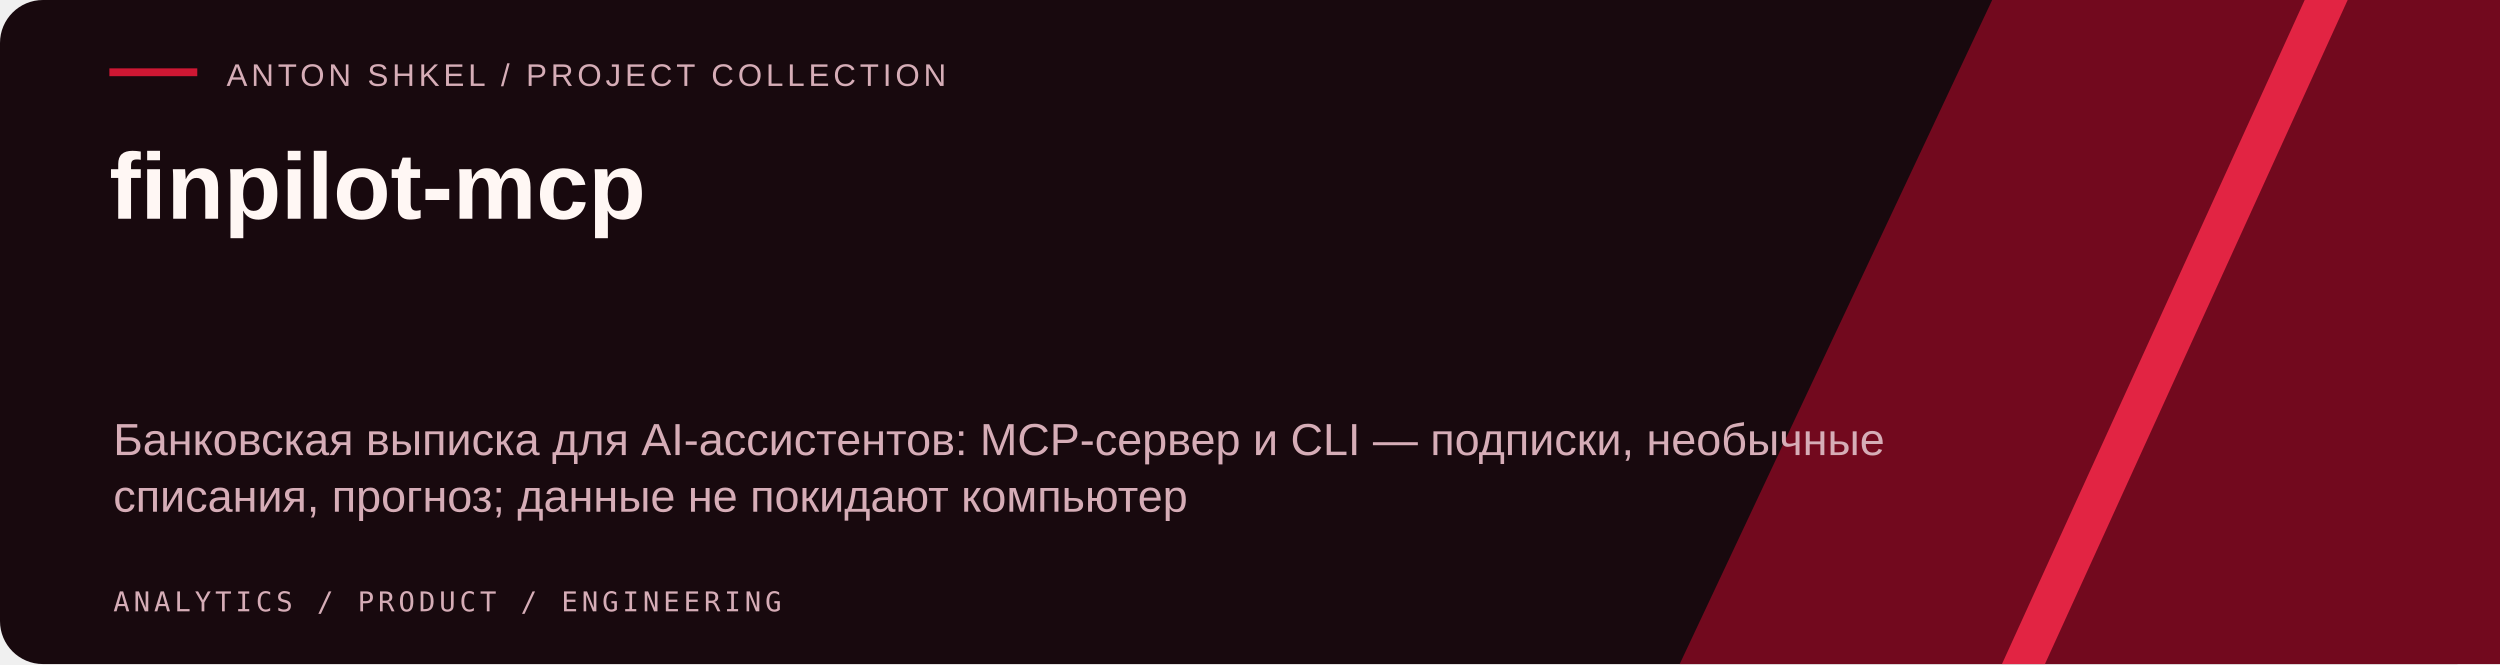
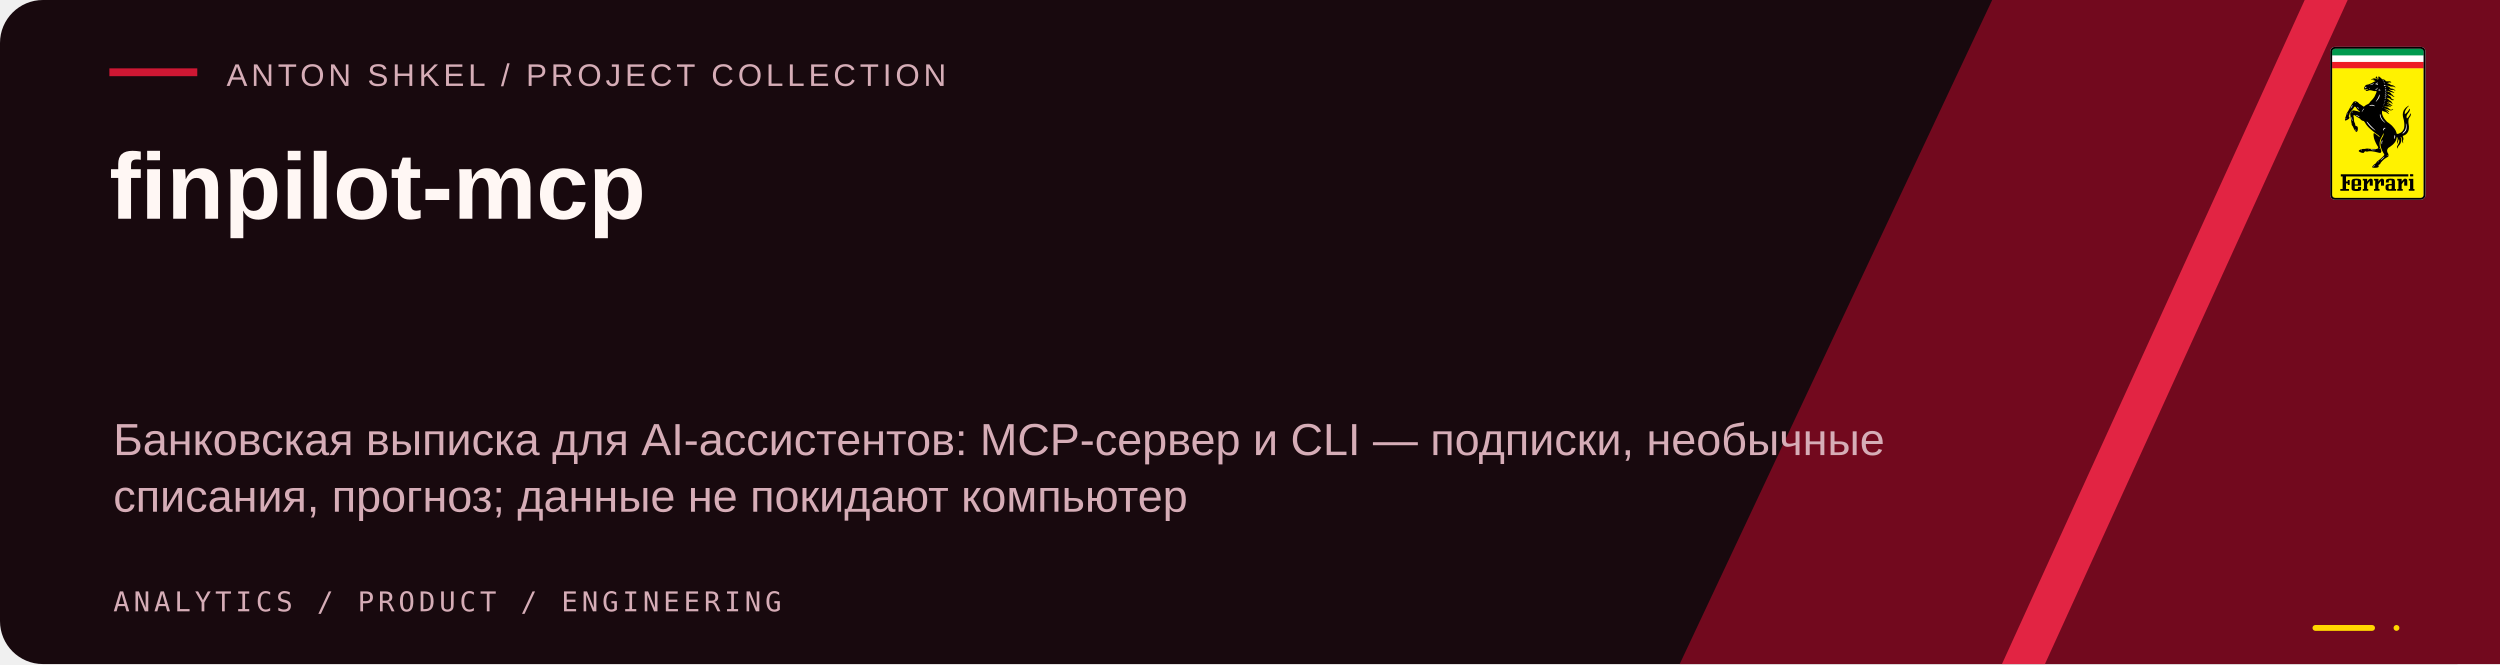
<svg xmlns="http://www.w3.org/2000/svg" width="1280" height="340" viewBox="0 0 1280 340" role="img" aria-label="finpilot-mcp">
  <rect width="1280" height="340" rx="22" fill="#18090e" />
  <path d="M1020 0h260v340H860z" fill="#72091e" />
  <path d="M1180 0h22l-155 340h-22z" fill="#e22443" />
  <rect x="56" y="35" width="45" height="4" fill="#ce1733" />
  <text x="116" y="44" fill="#d6adb7" font-family="Segoe UI,Arial,sans-serif" font-size="16" letter-spacing="2">ANTON SHKEL / PROJECT COLLECTION</text>
  <g font-family="Segoe UI,Arial,sans-serif">
    <text x="56" y="112" font-size="48" font-weight="700" fill="#fff7f4">finpilot-mcp</text>
    <text x="58" y="233" font-size="23" fill="#d6adb7">Банковская выписка для AI-ассистентов: MCP-сервер и CLI — подписки, необычные</text>
    <text x="58" y="262" font-size="23" fill="#d6adb7">списания, прогноз; данные не покидают компьютер</text>
  </g>
  <text x="58" y="313" font-family="Consolas,monospace" fill="#d6adb7" font-size="14" letter-spacing="2">ANALYTICS / PRODUCT / ENGINEERING</text>
+   <g id="tifoso-badge">
+     <g transform="translate(1193 24) scale(0.1424419)">
+       <path fill="none" clip-rule="evenodd" d="M0 574.034V0l349.46.369v573.665" />
+       <path d="M325.738 0c9.509 0 17.198 7.607 17.198 17.015V532.42c0 9.4-7.689 17.015-17.198 17.015H17.753c-9.5 0-17.191-7.614-17.191-17.015V17.015C.562 7.607 8.253 0 17.753 0h307.985" fill="#FFF" />
+       <path d="M7.246 76.404h329.229V531.39c0 3.784-.646 6.123-3.198 8.661-2.77 2.753-5.2 3-9.586 3l-306.615.03c-2.416 0-4.269-.77-6.269-2.461-2.477-2.123-3.561-4.769-3.561-7.569V76.404" fill="#FFF200" />
+       <path fill="#ED1C24" d="M7.246 53.513h329.229v23.375H7.246z" />
+       <path fill="#FFF" d="M7.246 30.091h329.229v23.376H7.246z" />
+       <path d="M16.553 6.315h310.4c4.971 0 9.555 4.792 9.555 9.469v14.922H7.246l.03-13.123v-1.092c0-5.291 4.077-9.653 9.277-10.176" fill="#009A4E" />
+       <path d="M325.738 0c9.509 0 17.198 7.607 17.198 17.015V532.42c0 9.4-7.689 17.015-17.198 17.015H17.753c-9.5 0-17.191-7.614-17.191-17.015V17.015C.562 7.607 8.253 0 17.753 0h307.985m0 6.792H17.753c-5.708 0-10.322 4.584-10.322 10.223V532.42c0 5.646 4.615 10.199 10.322 10.199h307.985c5.709 0 10.323-4.553 10.323-10.199V17.015c0-5.638-4.614-10.223-10.323-10.223z" />
+       <path d="M165.692 105.28s-.208 1.984-.661 3.146c-.446 1.076-1.608 1.8-1.531 2.522.077.708.831 1.562 2 2.153 1.146.6 1.607 1.062 2.784 1.362 1.092.27 2.477 1.069 2.869.154.393-.931-.199-2.062-.861-3.146-1.154-1.892-1.738-2.354-3.438-4.954-.362-.56-.646-1.161-1.162-1.237" />
+       <path d="M157.069 309.693c.115-.339 2.838 1.385 4.253 2.216 2.977 1.784 4.315 2.845 6.946 4.814 2.085 1.585 3.092 2.4 5.185 4.2 2.568 2.215 3.953 4.107 4.646 3.677 1-1.2-1.638-4.708-3.97-6.614-2.268-1.878-4.614-3.4-6.422-4.585-2.331-1.555-2.539-1.908-6.023-4.247-3.746-2.507-6.976-5.66-6.976-5.66l-3.639-2.861-5.699-4.808-6.338-5.838-4.784-5.331s-3.723-4.553-4.315-5.431c-.6-.869-2.354-3.685-3.799-6.068-1.293-2.139-3.8-5.461-4.031-5.746-1.354-1.639-4.446-.977-8.039-3.092-4.361-2.577-5.415-4.931-5.415-4.931s-.162-.345-.331-.53c-.162-.193-.492-.431-.492-.431l-2.285-1.592-1.308-.862s-.992-.823-2.238-1.354c-1.254-.554-4.046-2.177-4.046-2.177l-4.992-3.184s-1.954-1.569-2.6-2.092c-.661-.5-1.892-1.215-1.892-1.215s-.785-.393-1.023-.408c-.238-.016-1.276-.108-1.276-.108s-.962-.254-1.939.893c-.977 1.154-.738.538.854 7.03.63 2.553.569 11.561 1.246 14.306.861 3.523 3.338 8.077 3.592 8.615.247.531.423 2.5.423 2.5s-.107 1.593.062 2.601c.754 4.653 7.561 1.591 9.062 7.976 1.477 6.3-.885 12.584-.885 12.584s-1.462 3.124-3.531 3.615c-2.061.478-5.261-4.091-7.576-7.791-2.284-3.639-4.153-8.408-4.753-9.923-.6-1.516-.916-1.847-1.608-2.946-1.023-1.639-1.846-1.338-2.992-3.923-1.154-2.584-.131-3.623-.646-5.876-.3-1.246-.569-1.385-.961-3.17-.377-1.776-.885-7.43-.885-7.43l-.723-5.261s-.254-2.4-.584-3.908c-1.146-5.261-1.546-10.353-1.546-10.353l-.215-2.092-.077-2.161s-.069-1.039.185-2.108c.254-1.068.77-1.953.77-1.953s1.062-1.777 1.246-2.223c.177-.423 2.346-2.946 2.346-2.946s1.138-.946 2.992-2.077c1.862-1.131 3.531-1.054 3.531-1.054s.492-.046 3.785.362c3.292.407 10.061 2.207 11.769 2.646 1.684.455 3.7 1.162 5.007 1.892 3.761 2.046 4.9 1.178 1.908-1.168-2.016-1.577-2.584-2.285-4.208-3.761-1.37-1.262-2.446-2.101-3.469-3.262-1.023-1.185-3.938-5.484-3.938-5.484l-1.823-2.692s-.977-1.107-1.139-1.185a13.378 13.378 0 01-.646-.469s-1.207.061-2.454-.177c-1.261-.254-1.846 1.516-1.846 1.516s-2.708 5.053-5.461 8.146c-4.461 5.022-7.661 8.438-9.299 11.114-2.3 3.708-1.792 7.77-2.977 9.646-.692 1.1-1.069 1.262-1.446 2.223-1.154 2.916 3.038 4.515 2.077 7.745-1.531 5.124-13.53 10.192-15.123 9.346-1.654-.869-.3-7.799.254-10.038.569-2.253 2.253-5.576 2.408-5.745.146-.162.554-.947.676-1.608.131-.661.177-2.161.254-2.992.077-.839.423-2.161.423-2.161s.046-.285 1.107-2.584c1.069-2.315 4.977-7.7 7.777-12.838 1.846-3.354 2.615-5.384 4.461-8.746 1.7-3.084 4.615-7.792 4.615-7.792s1.23-2.4 1.807-3.292c.585-.916 1.815-2.646 2.969-4.354 1.162-1.7 1.446-2.977 2.961-4.377 1.254-1.169 2.108-1.792 3.746-2.315 2.438-.808 4.108-.376 6.6.316 2.584.707 4.361 1.892 6.054 3.292a24.232 24.232 0 012.938 2.977l.823 1.215.507.3 1.57 1.008 3.592 2.376s8.523 5.8 9 6.115c.454.3 1.984 1.554 2.284 1.654.316.092 2.585-2.37 7.039-5.438 5.153-3.577 6.976-3.308 8.685-4.238 1.684-.931 2.376-1.7 3.7-3.023 2-2 2.015-3.069 4.284-5.861 2.285-2.784 4.423-4.346 4.423-4.346s.315-.315 4.385-4.915c4.061-4.584 5.861-8.054 5.861-8.054l2.231-4.469s3.23-6.945 4.269-9.692c1.046-2.753 1.046-3.669 1.046-3.669s.153-.723-.631-2.123c-.808-1.393-1.639-.762-3.185-.446-2.961.631-4.761-.139-7.753-.661-2.738-.455-4.169-1.277-6.915-1.731-2.784-.469-4.407-.93-7.2-.661-.423.046-1.276.223-1.685.361-1.577.523-2.015.646-3.184 1.323-1.354.631-2.246.831-3.746.869-1.039.031-1.669.062-2.63-.315-.662-.254-1.039-.446-1.562-.915a3.658 3.658 0 01-.723-.839c-.03-.292-.123-.277.162-.753.277-.485.623-.57.623-.57l1.277-.315s1.8-.469 1.969-.516c.162-.046 1.877-.6 2.63-.838.762-.238 1.593-.677 1.593-.677s.461-.738.284-1.161c-.223-.478-1.246-.523-1.246-.523s-1.431.523-1.592.569c-.154.031-2.439.753-2.439.753s-1.792.393-3.184.723c-1.4.315-3.4.477-3.4.477l-.6-.162s-.677-.454-.784-.93c-.1-.423-.162-.739-.239-1.223-.3-1.77-.661-2.839-.238-4.584.162-.731.331-1.139.646-1.815.269-.562.446-.885.792-1.416l1.101-1.8 2.077-3.069c.715-.723 1.185-1.084 2.084-1.592 1.323-.738 2.092-.946 3.746-1.131 1.623-.177 1.846-.161 4.146-.677 2.315-.523 3.954-1.438 3.954-1.438s5.531-2.031 8.899-3.685c3.53-1.73 5.069-3.577 8.723-5.007 1.546-.6 2.446-.885 4.038-1.292.2-.131.3-.254.362-.493.154-.577-.738-.846-1.354-.785-.554.046-1.815.631-2.1 0-.216-.484 1.153-.769 1.153-.769s.646-.3.662-.661c.016-.554-.93-.193-1.354-.239-2.146-.239-2.315-.631-3.8-.992-1.746-.438-2.691-.977-4.507-1.054-1.6-.062-3.1.277-4.107.515-.992.254-1.023-.723-.631-.915 2.808-1.308 2.869-1.416 4.854-1.508 1.084-.046 2.6.185 2.769.269.162.092 2.331-.015 2.885-.584.569-.554-1.777-.523-2.885-.962-1.022-.407-2.584-.522-2.553-1.2.054-.677.808-.3 1.346-.438.676-.162 1.069-.146 1.761-.238 1.247-.169 1.354-.285 3.2-.438 1.823-.177 4.454.6 4.454.6s2.761 1.224 4.115 1.87c1.354.63 2.992.961 2.992.961s1.922.269 3.385-.646c1.484-.908.646-1.508.13-2.346-.508-.785-1.153-1.923-.208-4.077.839-1.877 1.277-4.069 1.516-4.269.301-.238 1.462 1.446 2.215 2.139 2.7 2.523 6.27 3.769 9.639 9.045.262.423 1.508-.254 5.415.346s7.323 4.784 8.185 5.785c.893 1.007 2.046.953 2.046.953l1.877.254 6.814.115s3.093-.554 4.877.124c1.246.469 5.4 3.246 3.508 4.299-1.323.739-2.569-.884-3.769-.961-1.416-.092-2.031.177-3.293.492-2.646.662-8.322 2.377-6.261 3.069.153.061.446.107.446.107l1.015.177s2.493.569 4 1.161c2.276.9 3.354 1.893 5.446 3.123 1.199.692 1.723 1.385 3.03 1.777 1.2.347 1.969 0 3.2.208 1.615.285 2.522.616 4 1.323 2.199 1.054 2.999 2.331 4.969 3.746.984.715 1.814.823 2.553 1.785.17.215.309.331.386.584.262.877-1.447.361-2.354.216-1-.169-1.415-.662-2.338-1.085-1.369-.646-2.016-1.354-3.508-1.623-1.077-.208-1.723-.046-2.83.015-1.077.046-1.646.208-2.724.223-1.83.031-2.861-.13-4.661-.508-2.016-.422-3.016-1.207-5.015-1.623-2.262-.469-6.261-2.407-5.877-.469.2.931 2.323 1.715 2.323 1.715s1.461.785 2.846 1.4c1.385.6 2.153 1.516 2.153 1.516l.954.708s.984 1.354 2.277 2.884c1.261 1.508 3.507 1.461 3.507 1.461s1.354 0 4.276.6c2.908.6 5.908 2.399 5.908 2.399s2.261 1.554 3.584 3.116c1.308 1.562.554 2.346.385 2.507-.153.169-.093.092-.277.169-.153.077-1.784-1.969-1.784-1.969l-1.169-.992s-1.139-.8-2.615-1.277c-1.477-.469-1.97-.154-1.97-.154s-3.138.877-5.876.8c-2.708-.077-4.123-1.162-4.123-1.162l-1.723-1.154s-2.585-2.423-2.678-1.276c-.062.777 1.139 1.638 1.139 1.638s.831.838 1.385 1.37c1.046 1.03 1.478 1.546 2.677 2.614 1.2 1.078 1.938 1.078 1.938 1.078s.646.153.892.2c.247.046.678.162.678.162s.4.154 2.276.916c1.861.753 3.877 2.392 3.877 2.392s.185.154.462.208c.276.031.83.308.984.354.169.038.646.038 1.723.192 1.093.162.677.854.677.854l-.185.261-.893.6s-1.153.331-1.938.369c-.8.046-1.938-.399-1.938-.399l-2.416-.908s-2.445-.646-2.969-.731c-.523-.077-2.707-.515-3.076-.592-.354-.084-1.446-.477-1.738-.646-.293-.161-.831-.269-2.154-.915-1.308-.646-1.831-1.392-3.461-1.908-1.646-.523-2.646-.63-3.877.224-2.123 1.461 3.199 1.7 5.846 3.022 3.908 1.923 6.107 3.338 7.03 5.416.938 2.084 1.877 2.838 1.877 2.838s2.754 1.385 3.984 2.838c.677.784.77 1.431 1.446 2.215 1.507 1.769 4.431 1.669 5.016 3.169.554 1.399-2.37.769-3.893.63-2.738-.269-3.4-2.777-5.954-3.784-1.445-.577-2.368-.577-3.846-1.084-2.692-.885-3.953-2.046-6.646-2.884-1.631-.5-4.585-2.646-4.215-.993.061.4.307.708.414.947.139.238.816 1.115.816 1.115s.907 1.2 1.322 1.516c.385.331 2.123 1.638 4.615 2.992 2.462 1.354 4.615 3.954 4.615 3.954s.739 1.062 1.093 1.801c.369.831.107 1.084.692 2.238.538 1.146.8 1.369 1.538 2.077 1.815 1.746 3.723 1.399 6.03 2.346.631.269.677.361 1.354 1.084.677.715-.124 1.022-.124 1.022s-2.568.662-4.23.523c-2.153-.169-3.123-.831-5.215-1.877-2.123-1.038-3.23-2.907-3.445-3.022-.185-.124-.708-.677-1.108-.962-.399-.284-1.431-.5-2.354-.754-.938-.253-1.462-.3-2.399-.554-1.277-.362-2.601-.923-3.201-1.115-.6-.208-1.969-.454-2.969.138-2 1.185 3.107 1.984 4.692 3.685.815.854 1.153 1.454 1.923 2.354.585.692.831 1.177 1.555 1.715.491.361 1.399.753 1.399.753s1.23.57 3.03 1.562c1.8.992 3.907 3.799 3.907 3.799l1.277 1.954.754 1.115.2.516.276.63s.924 1.2 1.6 1.592c.678.408.554.762.554.762s-.076.247-.554.516c-.461.285-.723.046-1.399-.154-.677-.192-1.123-.838-1.707-1.308-.616-.492-1.262-1.684-2.354-2.361-.969-.584-2.23-.792-2.723-.946-.477-.176-1.677-.93-2.154-1.138-.461-.185-1.707-.754-1.707-.754s-2.399-1.338-3.724-1.699c-1.322-.37-.477.438-.477.438s1.186 1.846 2.323 2.584c1.478.977 3.554 1.839 2.877 2.63-.462.516-1.077.331-1.754.254-1.107-.13-2.446-1.454-2.446-1.454s-.553-.361-3.03-1.146c-2.462-.808-1.554.546-.985 1.277a4.735 4.735 0 001.309 1.115l1.677.754.769.238s.678.123 2.908.646c2.23.508 3.462 1.593 3.462 1.593s1.199 1.115 2.86 2.346c1.692 1.246 3.354 1.562 4.277 1.685.923.115.892.761.892.761s.123.593.063.785a.453.453 0 01-.432.362c-.185 0-.276.077-.522.208-.246.123-1.2.277-1.2.277s-2.492-.077-4.461-.562c-1.938-.477-3.662-1.831-3.847-1.907-.153-.077-1.969-1.084-3.23-1.484-1.215-.408-3.169-.231-3.385-.154-.199.077-.877.185-2.03.523-1.169.308.292.753.292.753l.831.077 1.984.154s2.062.238 3.8.884c1.738.631 2.877 1.908 4.031 3.077a13.966 13.966 0 002.431 1.9l.923.6.477.361.123.315s-.046.162-.123.361c-.077.208-.369.361-.369.361s-.431-.077-.615-.077c-.216 0-1.523-.692-2.492-1.115-1-.438-1.508-.854-2.585-1.116-.923-.223-2.153-.323-2.431-.238-.276.077-2.308.362-3.877.469-1.568.123-2.923.146-4.769-.077-2.63-.315-6.122-2.393-6.569-1.815-.907 1.215 1.862 1.561 3.216 2.338 1.846 1.069 5.046 2.031 5.046 2.031s2.338.515 3.707 1.161c3 1.393 3.908 3.454 6.323 5.623 1.323 1.215 2.4 1.738 4.184 2 1.539.224 1.508.039 3.938-.438 2.446-.484 3.924-2.8 4.631-1.953.139.162.077.315.046.554-.046.238-.245.677-.245.677s-.277.392-.708.838c-.446.438-2.123 1.354-3 1.715-.877.362-3.03.962-5.738.877-2.708-.077-6.522-2.154-6.522-2.154l-2.738-1.154s-1.262-.592-2.123-.915c-2.277-.862-3.723-.785-6.062-1.4-1.446-.392-2.399-.8-3.707-1.069-1.323-.284-.569.239-.446.423.615.838 1.445 1.107 2.492 1.592 1.385.677 2.354.539 3.769 1.139 1.585.639 2.97 1.539 3.847 2.108.861.554 1.508 1.185 2.354 2.062l2.907 2.492s.677.554.754.785c.076.239.399.838.246 1.8-.17.962-.954.285-.954.285l-.769-.492-.77-.708-1.216-1.007s-1.045-.947-2.846-1.862c-1.784-.931-3.938-1.162-3.938-1.162s-1.908-.284-1.846.316c.092.592.521.646 2.029 1.038 1.523.393 2.523 1.162 2.523 1.162s1.555 1.154 2.677 2.43c1.107 1.278 1.431 2.516 1.431 2.516s.569 1.046 2 2.43c1.431 1.4 2.185.915 2.107 1.593-.077.677-.708.8-.708.8s-.369-.032-.522-.032c-.154 0-.523-.207-.923-.361s-1.908-1.2-1.908-1.2-2.368-1.922-2.63-2.107a408.68 408.68 0 01-2.523-1.877s-1.323-.846-2.262-1.323a28.107 28.107 0 00-2.969-1.2c-.707-.231-2.031-.308-2.031-.308s-1.584-.238-2.553-.6c-1.523-.585-3.293-2.208-3.492-2.285-.216-.084-1.631-.569-1.908-.523-.276.031-.923 2.708-1.076 4.254-.646 6.477 1.076 10.776 3.753 16.715 3.861 8.63 14.614 19.36 14.614 19.36s2.708 1.531 3.847 2.446c3.215 2.516 8.538 6.077 13.261 10.784 4.03 4.038 9.385 11.199 9.385 11.199s3.106 4.323 4.553 7.384c1.754 3.754 3.17 9.478 3.17 9.478s.123.984.215 1.2c.123.199.399.461.585.461l1.876.062c.185 0 2.323-.153 3.739-.508 1.4-.354 4.723-1.877 6.938-3.03 2.184-1.17 4.815-3.385 4.815-3.385s.507-.431 3.062-3.292c2.585-2.861 4.246-7.153 4.876-8.776.616-1.607 1.124-4.707 1.493-10 .399-5.314-.323-10.915-.323-10.915s-.969-7.815-1.555-10.477c-.584-2.645-1.999-6.984-1.999-6.984s-.984-3.86-1.292-6.298c-.324-2.439-.369-6.408-.369-6.408s0-2.43.783-6.922c.816-4.469 3.555-8.977 3.555-8.977s.769-1.516 3.724-5.054c3.03-3.623 3.998-4.192 6.983-6.354 2.37-1.7 5.43-4.438 6.432-3.792 1.107.692-1.079 2.077-1.817 2.8-1.861 1.846-5.337 5.107-8.153 10.022-2.461 4.254-3.384 7.069-3.998 9.846-.617 2.77-.354 5.815-.277 6.854.093 1.039.661.662.661.662s5.984-4.808 9.23-8.446c3.523-3.938 6.661-10.946 7.891-11.007.831-.054 1.216 1.823 1.016 2.692-.768 3.638-1.029 4.092-2.216 6.507-1.353 2.769-2.613 4-4.491 6.554-1.97 2.677-2.938 3.7-4.522 7.245-2.291 5.1-.954 9.039-.954 9.039s.277 2.392 1.353 2.361c1.802-.062 5.754-5.054 8.339-9.139 1.909-2.992 2.6-6.453 3.847-8.269 1.138-1.607 2.139 2.616 1.646 5.108-.57 2.961-2.031 5.623-5.246 9.815-3.138 4.091-3.046 7.984-3.046 7.984s-.323 1.777-.585 5.654c-.245 3.86.862 9.723.862 9.723s.983 4.899 1.185 8.614c.185 3.738.061 12.223-3.432 18.83-1.384 2.646-4.354 6.308-4.354 6.308s-2.292 2.354-4.169 3.722c-1.878 1.37-6.385 3.509-6.385 3.509s-3.122 1.076-3.553 1.169c-.462.123-.738.507-.738.507s.276.601.399.847c.107.247.984 2.399.984 2.399s.938 3.046 1.292 5.462c.354 2.415-.062 2.969-.399 4.815-.339 1.77-1.107.953-1.308 4.43-.169 3.078 1.216 4.615.969 8.062-.106 1.508-1.815-1.907-2.646-3.353-1.754-3.14-1.339-7.97-1.369-9.169-.047-1.2-.14-2.524-.585-4.031-.538-1.97-1.354-3.492-2.261-4.692-.924-1.185-1.893-1.861-2.216-1.738-.323.108-.354.738-.354 1.046-.016.339.63 1.477.769 1.724.169.23 1.323 2.338 1.323 2.338s.507 1.631.707 4.801c.201 3.138-.769 7.045-.769 7.045s-1.262 4.385-2.584 6.97c-1.479 2.845-4.754 6.722-4.754 6.722s-2.354 2.154-4.124 5.692c-1.737 3.538-.245 5.077-.892 5.538-.677.446-2.062-2.046-2.431-3.723-.354-1.569-.185-2.308.462-4.062.6-1.692 2.016-4.139 2.016-4.139l2.107-3.584s2.554-4.861 3.354-8.4c.8-3.507-.123-7.414-.123-7.414s-.107-1.292-.984-1.231c-.893.046-1.507.816-1.877 1.754-.724 1.938.308 1.585-.801 4.815-.86 2.538-1.107 2.2-1.569 3.707-.554 1.8-.846 3.646-.814 4.77.046 1.107-.569.646-.569.646s-1.077-2.001-1.077-4.492c0-1.354.062-2.123.216-3.478.246-2.169 1.138-5.491 1.138-5.491s.954-3.277.754-6.262c-.229-3.015-1.276-3.568-1.276-3.568s-.276-.4-1.446-.339c-1.153.093-1.092 2.169-1.092 2.169s-.354 2.97-.815 4.815c-1.277 5.092-2.984 7.769-6 12.061-2.738 3.877-6.445 7.293-8.308 8.893-1.846 1.631-7.538 5.769-7.538 5.769l-6.676 4.445s-2.646 2.585-3.847 5.662c-1.23 3.062-1.169 5.461-.462 8.276.709 2.831 1.724 4.123 2.262 4.922.523.771 1.555 2.154 1.893 3.786.215.999.062 1.599.123 2.614.063.893.185 1.385.154 2.293-.031 1.415.23 2.414-.585 3.568-.585.877-2.185 1.646-2.185 1.646s-1.814.799-2.893 1.461c-11.354 6.846-15.383 11.292-21.783 18.922-2.031 2.446-.538 2.293-2.707 5.185-1.316 1.724-4.354 1.724-5.454 3.784-1.53 2.815 3.446 5.585-2.3 8.062-7.407 3.2-20.153.907-20.407-.092-.692-2.739 2.492-5.907 3.623-7.169 5.184-5.662 9.815-5.801 11.515-10.492.369-1 .223-1.861 4.353-4.923 2.9-2.139 14.484-10.861 19.546-16.676 1.738-2 3.23-3.322 3.984-5.477.77-2.186-.754-3.554-.754-3.554l-2.077-3.385-3.984-7.123s-1.676-3.784-2.584-5.969c-.938-2.185-2.677-8.062-2.677-8.062s-1.276-5.291-1.493-8.738c-.384-6.184.462-9.783 2.094-15.783 2.107-7.784 6.891-11.046 8.799-18.769.555-2.245.677-6.092-.462-5.907-1.077.2-1.169 3.23-1.999 5.262-3.077 7.661-7.139 11.015-9.369 18.952-1.492 5.369-2.107 8.555-2.093 14.123.017 3.184-.107 2.6.708 8.123.323 2.03.815 3.122 1.416 5.106.43 1.416 1.584 4.062 1.584 4.062s1.585 3.492 2.139 5.938c.168.847.385 1.322.322 2.169-.107 1.461.154 1.77-.553 3.092-.877 1.647-.34 2.616-3.139 3.23-2.492.523-7.584-1.138-7.584-1.138s-20.93-6.338-34.291-4.508c-2.646.354-4.069 1.323-6.73 1.277-2.423-.031-3.654-1.924-6.077-1.2-.492.139-.646.492-1.092.785-3.538 2.461-.831 6.553-10.153 4.43-5.723-1.308-12.653-4.814-11.454-7.015 1.607-2.923 3.761-3.4 8.285-5.262 4.838-1.969 12.099-1.415 13.53-1.507 1.746-.139 4.254-1.354 7.376-1.431 5.4-.093 6.361.554 6.361.554l9.168.814 17.546.217s3.138-.231 4.384-.478c1.262-.247 2.254-2.723 2.945-3.908.678-1.168-.03-2.892-.03-2.892l-.522-.815-1.67-2.692-3.084-5.2-3.423-6.83s-2.238-4.753-3.43-7.876c-1.185-3.108-1.877-4.862-2.662-8.076-.823-3.309-1.331-5.985-1.438-8.646-.13-3.82-.384-6.789.685-9.912" />
+       <path d="M270.971 303.355c3.691-4.738 4.047-9.139 4.261-15.338.169-4.507-1.537-11.453-1.537-11.453l-.232-.508s-.646-.839-1.044.269c.061.978.185 1.762.185 1.762l.214 8.946s-.277 4.507-1.814 9.153c-2.585 7.846-9.446 11.338-10.445 14.169-1.711 4.691 5.997-1.293 10.412-7m-38.705 14.477s-1.508.431-1.539 1.922c-.03 1.493.369 2.785.323 4.585-.03 2.293-2.138 4.938-.784 5.8 2.323 1.477 4.322-8.923 3.615-10.461-.708-1.54-1.4-1.863-1.615-1.846m-26.06 72.103s-.432-.23-1.277.093c-.83.322-.77 1.185-.77 1.185s-.169.923.508 1.016c.678.123 1.785-1.539 1.785-1.724 0-.185-.246-.57-.246-.57m-24.522 17.43s-.247.247-.031.415c.23.201.554-.046.554-.046s4.23-3.307 6.738-5.63c2.646-2.492 6.462-6.784 6.462-6.784s.261-.323-.031-.6c-.309-.277-1.031.153-1.631.43-.523.277-.831.569-1.23.893-.369.339-1.631 1.631-1.631 1.631l-3.262 3.169-2.062 1.938-1.999 1.907-.831.955s-.216.369-.276.461c-.063.107-.277.384-.277.384s-.309.293-.309.385c0 .077-.092.154-.092.247a1.438 1.438 0 01-.092.245m-7.315 4.801s-.454-.369-1.169-.016c-.723.385-1.492 1.368-1.555 1.477-.068.139-.461.662-.191 1.123.269.462 1.184-.216 1.322-.246.131 0 1.324-.953 1.324-.953s.692-.432.269-1.385m-14.007 14.183s-.6-1.107-1.385-.646c-.785.462-1.215.616-1.938 1.615-.123.169-.9 1.17-1.039 1.431-.138.247-.915 1.724.662 1.831 2.708.153.93-1.584 1.861-2.262.754-.522 2.169-.384 2.185-.938.015-.553-.346-1.031-.346-1.031m-47.998-56.675s-1.623.401-1.746.955c-.131.584.946 1.138 1.115 1.168.192.031.554.462 1.638-.277 1.069-.722 1.023-1.338 1.023-1.338s.631-.738-2.03-.508m26.399-.861s-.016-.6-1.162-.522c-1.169.062-1.415.276-1.446.461-.038.169.062.462 1.1.554 1.054.062 1.477-.001 1.508-.493m24.96.723c-2.1-.016-1.438.047-2.73.108-2.346.123-3.623.03-5.938-.124-3.247-.215-8.269-1.015-8.269-1.015s-.631-.153-.885.262c-.231.384.615 1.276 1.369 1.508 4.115 1.277 4.338 1.062 7.138 1.107 1.562.016 2.431-.139 3.985-.231 1.969-.152 2.884.154 5.03-.415.561-.139 1.1-1.184.3-1.2m14.061-4.169s-.423-.491-1.293-.061c-.86.415-1.384 1.353-1.384 1.353s-.407.646.462.555c.846-.123 1.607-.492 1.807-.615.223-.125.854-.709.408-1.232m-12.238-168.769s5.938-5.561 10.191-12.914c2.522-4.385 3.622-14.592 1.454-12.054-.978 1.162-2.162 6.454-4.039 10.376-2.677 5.584-8.392 13.492-8.392 13.492s-1.229 2.631.786 1.1m-23.737 14.131s-.631.492-.346 1.277c.3.8 1.508.2 1.508.2s2.746-1.038 5.623-1.146c2.884-.123 6.884.738 6.884.738s1.907.523 2.223.646c.315.131 1.354.631 1.531.692.154.069 1.146.554 1.7.054.554-.508-3.469-4.161-7.576-4.715-6.839-.931-11.33 2.015-11.33 2.015l-.217.239m-28.168 24.083c.484.416 2.769-3.938 4.676-6.692 1.4-2.015 3.955-5.384 3.955-5.384s1.153-1.546-.8-.684c-.792.354-2.961 2.007-4.492 5.046-1.293 2.584-3.847 7.306-3.339 7.714m-15.799-18.915s-.493 1.685 1.477 3.792c1.984 2.116 2.492 3.861 3.754 2.6.346-.346-1.231-3.192-2.031-3.984-.823-.785-1.408-1.431-1.408-1.431l-.515-.423-.662-.369-.377-.153s-.1-.093-.238-.032m-6.401-16.153s-2.138.4-2.661 1.438c-.531 1.039 2.461.408 2.461.408s1.984.107 2.031-.646c.046-.769-.253-.846-1.831-1.2m-33.975 56.305c-1.092-.315-1.276 1.832-1.423 2.523-.123.692.493 2.077.746 2.077.246-.016 1.115-1.369 1.161-2.03.047-.677.478-2.269-.484-2.57m35.284 41.937s-1.954-1.547-2.254-.931c-.292.615 1.608 3.33 1.608 3.33s.584.893 1.484.492c.884-.43.569-1.415.569-1.415s-.6-1.261-1.407-1.476m-14.73-45.352s-.5-.13-.677.469c-.185.6-.169 1.577-.3 2.761-.107.924.239 3.385.239 3.385s.192 1.954.584 3.116c.423 1.276 1.546 3.092 1.546 3.092s.423.931.946.885c.515-.054.392-.662.392-.662s-1.638-6.491-1.684-7.153c-.193-2.161-.193-4.792-.193-4.792l-.015-.393s-.016-.693-.838-.708m2.553-19.806s-.9-.169-1.73 1.561c-.838 1.754-.661 2.462-.585 2.539.062.077.723.062 1.785-1.561 1.054-1.608.815-2.224.815-2.224s-.062-.315-.285-.315m24.753 17.945s1.084 1.622-.992 1.246c-2.084-.377-6.461-3.831-8.246-4.761-1.762-.931-4.662-1.224-3.446-2.315.223-.185.284-.363.63-.377.362-.016 1.562.453 1.638.507.062.03 3.146 1.307 3.261 1.338.108.046 1.839.785 3.069 1.507 1.231.73 3.23 2.13 3.23 2.13l.856.725m57.697 49.675c.569 1.784-6.569-3.77-10.392-6.716-10.13-7.8-22.53-23.791-20.984-25.206 1.277-1.162 6.361 6.161 13.815 14.229 7.969 8.6 17.23 16.631 17.561 17.693m29.798-7.647c-2.215 2.361-2.999 5.385-1.723 7.646 1.246 2.199 1.631-3.216 3.016-4.808 1.2-1.393 1.938-1.169 3.907-2.569 3.354-2.361-2.399-3.276-5.2-.269m-12.676-50.474c-1.523-.246-1.477 2.069-1.262 3.708 1.016 7.337 4.309 12.991 8.707 18.314 2.678 3.246 10.016 9.03 10.861 8.1.309-.331-6.984-5.969-11.63-13.214-3.292-5.138-5.046-9.484-5.461-13.723-.045-.539.077-2.977-1.215-3.185M151.731 133.57c-3.308 1.792-9.046 3.37-9.046 3.37s-.262.569.477.508c4.916-.393 6.792-1.008 9.408-2.162 2.615-1.13 4.515-4.269 4.515-4.269s1.062-1.954-.907-.346c-.616.492-2.632 1.907-4.447 2.899m39.906-12.606s-1.123-.247-1.877.223c-.754.477-.539.854-.539.854s1.17.892 2 1.039c.831.123 2.615.9 2.555.3-.078-.615-1.077-1.715-1.432-2.015-.322-.317-.707-.401-.707-.401m-18.783 34.46c.191.392 3.545-.523 4.838-1.247 1.008-.569 1.407-2.477 1.407-2.477s.277-1.846-.153-1.131c-1.916 3.132-6.278 4.454-6.092 4.855m-.108-8.608c1.354-2.6-3.716 2.7-6.3 4.069-1.577.831-4.146 1.938-4.146 1.938s-.677.846.269.769c.946-.062 3.354.754 5.308-.754.462-.369 2.492-3.323 2.492-3.323s1.73-1.469 2.377-2.699m-.785 11.061c.107.423 5.791.284 7.215-.146 1.123-.308 1.738-2.292 1.738-2.292s.677-1.738.092-1.154c-2.576 2.631-9.144 3.169-9.045 3.592m-91.296 52.067s-.861-.315-1.93 1.292c-1.062 1.6-5.846 8.869-5 9.938 1.007 1.261 5.153-6.492 6.416-7.938 1.276-1.469.753-2.946.753-2.946s-.015-.331-.239-.346M184.883 341c-.523 2.415.092 7.354.924 8.322 2.03 2.446.784-3.83 1.076-6.031.246-2.045.492-2.753 1.508-4.938 1.815-3.938-2.445-2.492-3.508 2.647m-17.461-210.044s-1.576.046-2.807.723c-1.246.677-1.554 1.639-1.554 1.639s-.254.692-.084 1.069c.361.823 2.069-.423 3.261-.016.961.346 1.423.631 2.161 1.515.646.77 1.777 1.877 2.485 1.246.73-.615.462-2.192.462-2.192s-.839-2.569-1.938-3.292c-1.109-.738-1.986-.692-1.986-.692m-26.198 18.068s-.885.138-.677 1.215c.208 1.054.785.892.785.892s1.831-.785 1.723-1.884c-.131-1.108-1.831-.223-1.831-.223m-12.792-5.738s-.961.039-1.638 1.23a14.986 14.986 0 00-1.054 2.416s-.315 1.554.238 2.046c.562.484 1.177-1.007 1.984-1.592.484-.346.785-.5 1.285-.854.685-.47 1.8.13 1.723-1.254-.099-1.393-1.576-2.054-2.538-1.992m41.336-14.884s-2.176-.315-2.092.523c.077.784 1.178.315 1.885.631.692.315 1.154.438 1.707.946.408.361.361 1.069.862 1.084.692.016.554-.269.554-.269s-.631-1.877-1.453-2.407c-.816-.539-1.463-.508-1.463-.508m24.284 8.776c-.308 1.185-.493 1.592-.493 1.592s-.614 2.408 1.816 1.523c2.431-.893 1.169-.516 2.922-1.369 1.724-.846 1.693-.377 2.955-.315.43.015.707.03 1.354-.092.553-.124.322-.77-.908-1.101-1.322-.346-2.938-.269-4.814-.285-1.108-.014-2.509-1.137-2.832.047m1.077-8.899s-1.108-.254-1.877.223c-.754.469-.523.846-.523.846s1.154.916 2 1.039c.831.146 2.615.915 2.554.3-.093-.6-1.077-1.715-1.431-2.015-.353-.301-.723-.393-.723-.393m4.278 16.715s-1.186-.239-2.001.215c-.8.446-.585.808-.585.808s1.262.847 2.154.977c.893.123 2.8.846 2.723.269-.076-.569-1.154-1.623-1.508-1.907-.354-.286-.783-.362-.783-.362m.369 6.06s-1.263-.284-2.124.239c-.861.515-.601.931-.601.931s1.309.992 2.263 1.131c.938.146 2.969.977 2.876.315-.076-.661-1.215-1.861-1.615-2.184-.369-.34-.799-.432-.799-.432m.568 5.908s-1.369-.315-2.293.269c-.938.584-.646 1.054-.646 1.054s1.415 1.107 2.431 1.277c1.031.162 3.23 1.107 3.139.361-.093-.738-1.324-2.108-1.754-2.469-.4-.385-.877-.492-.877-.492m-.123 7.307s-1.369-.292-2.293.285c-.938.569-.676 1.038-.676 1.038s1.445 1.107 2.461 1.277c1.016.162 3.215 1.108 3.123.369-.107-.746-1.323-2.115-1.738-2.477-.431-.376-.877-.492-.877-.492m-1 14.246s-1.385-.3-2.308.285c-.923.577-.646 1.039-.646 1.039s1.415 1.115 2.431 1.277c1.031.154 3.231 1.115 3.139.361-.093-.738-1.322-2.1-1.754-2.477a2.2 2.2 0 00-.862-.485m.924-7.123s-1.57-.361-2.678.315c-1.062.661-.738 1.2-.738 1.2s1.646 1.292 2.83 1.477c1.17.192 3.724 1.277 3.631.431-.123-.869-1.539-2.446-2.03-2.869a2.635 2.635 0 00-1.015-.554m-1.601 13.569s-1.139-.27-1.907.215c-.77.477-.523.854-.523.854s1.169.931 2 1.054c.846.139 2.646.915 2.584.3-.092-.616-1.092-1.731-1.445-2.031-.339-.315-.709-.392-.709-.392m-1.077 6.168s-.923-.2-1.569.193c-.614.392-.431.707-.431.707s.969.754 1.662.869c.691.108 2.215.77 2.153.247-.062-.5-.923-1.431-1.2-1.685a1.616 1.616 0 00-.615-.331m-1.322 5.631s-.831-.192-1.416.169c-.554.346-.4.646-.4.646s.877.677 1.508.77c.631.115 1.984.692 1.924.238-.047-.454-.801-1.308-1.063-1.531-.262-.23-.553-.292-.553-.292m-1.324 4.615s-.861-.193-1.414.153c-.586.362-.416.646-.416.646s.877.692 1.508.785c.631.1 1.984.692 1.923.224-.046-.454-.8-1.292-1.077-1.516-.247-.23-.524-.292-.524-.292m-1.614 5.354s-.677-.162-1.154.123c-.462.3-.308.523-.308.523s.707.555 1.215.647c.508.076 1.615.554 1.555.168-.047-.361-.662-1.038-.862-1.23-.216-.185-.446-.231-.446-.231m-1.923 5.007s-.585-.139-.985.107c-.399.254-.276.461-.276.461s.615.469 1.046.531c.431.085 1.384.493 1.338.162-.03-.315-.569-.9-.738-1.054a1.13 1.13 0 00-.385-.207m-1.985 4.762s-.601-.131-1 .123c-.386.238-.247.438-.247.438s.585.477 1.031.554c.446.062 1.384.469 1.338.162-.03-.339-.569-.916-.738-1.077-.184-.155-.384-.2-.384-.2M60.52 240.72s-.992 1.922-.5 2.977c.485 1.062 1.823-1.685 1.823-1.685s1.384-2.739.823-3.238c-.569-.508-.899.907-2.146 1.946" fill="#FFF" />
+       <path d="M200.543 487.684v-3.737c0-8.493 4.293-10.154 16.831-10.215 11.538.061 15.614 1.507 15.614 8.83v28.26h4.261v6.369h-28.183c-5.938 0-9.814-4.077-9.814-9.092v-5.724c0-4.938 2.522-9.245 11.353-9.292h11.015v-8.6c0-4.492-.308-5.03-4.814-5.03h-.047c-5.399 0-5.753.708-5.753 5.03v3.2h-10.463m13.078 10.14c-2.215 0-3.523 1.784-3.523 3.999v5.461c0 2.201.939 3.954 3.523 3.985h3.969c2.185 0 3.97-.677 3.97-3.985l.03-9.46h-7.969zm-39.883-13.446V474.5h-15.722v5.877h4.192v30.429h-4.192v6.385h19.692v-6.385h-3.97V494.5c0-1.522 9.269-13.229 9.269-11.877v16.199H193.9v-18.229c0-4.169-2.724-6.86-7.693-6.86-5.908-.001-9.9 7.429-12.469 10.644m125.325 26.399V474.5h-16.046v5.877h4.493v30.399h-4.493v6.415h20.261v-6.415h-4.215m-165.777-26.399V474.5h-15.722v5.877h4.192v30.429h-4.192v6.385h19.676v-6.385h-3.954V494.5c0-1.522 9.261-13.229 9.261-11.877v16.199h10.884v-18.229c0-4.169-2.708-6.86-7.684-6.86-5.893-.001-9.892 7.429-12.461 10.644" />
+       <path d="M111.548 503.207h-11.03v3.2c0 4.339-.723 4.523-6.1 4.584h-.077c-6.162.031-5.815-.584-5.746-4.584v-7.585h22.952v-16.476c0-5.97-4.507-8.477-16.399-8.522h-1.707c-12.838.061-16.253 2.984-16.253 10.369v24.121c0 8.122 4.799 9.492 16.491 9.815h1.276c12.762-.293 16.592-1.17 16.592-8.754v-6.168m-22.828-20.246c0-2.245.677-3.354 3.246-3.385h4.838c2 0 3.115.893 3.115 2.492v12.354h-11.2v-11.461z" clip-rule="evenodd" fill-rule="evenodd" />
+       <path stroke-miterlimit="10" stroke-width=".74" stroke="#000" fill="none" d="M293.249 465.732v-7.723" />
+       <path d="M257.25 484.377V474.5h-15.738v5.877h4.185v30.429h-4.185v6.385h19.691v-6.385h-3.953V494.5c0-1.522 9.246-13.229 9.246-11.877v16.199h10.907v-18.229c0-4.169-2.74-6.86-7.725-6.86-5.875-.001-9.876 7.429-12.428 10.644" />
+       <path d="M63.435 496.438v-5.692h-6.13v20.076h10.622v6.369H36.783v-6.369h8.284v-45.09H38.56v-7.754h242.579v7.754H57.305v18.106h6.13v-5.353h7.054v17.953h-7.054" />
+       <path clip-rule="evenodd" fill-rule="evenodd" d="M287.339 457.701h11.568v7.631h-11.568z" />
+     </g>
+     <rect x="1184" y="320" width="32" height="3" rx="1.5" fill="#ffd700" />
+     <circle cx="1227" cy="321.5" r="1.5" fill="#ffd700" />
+   </g>
</svg>
